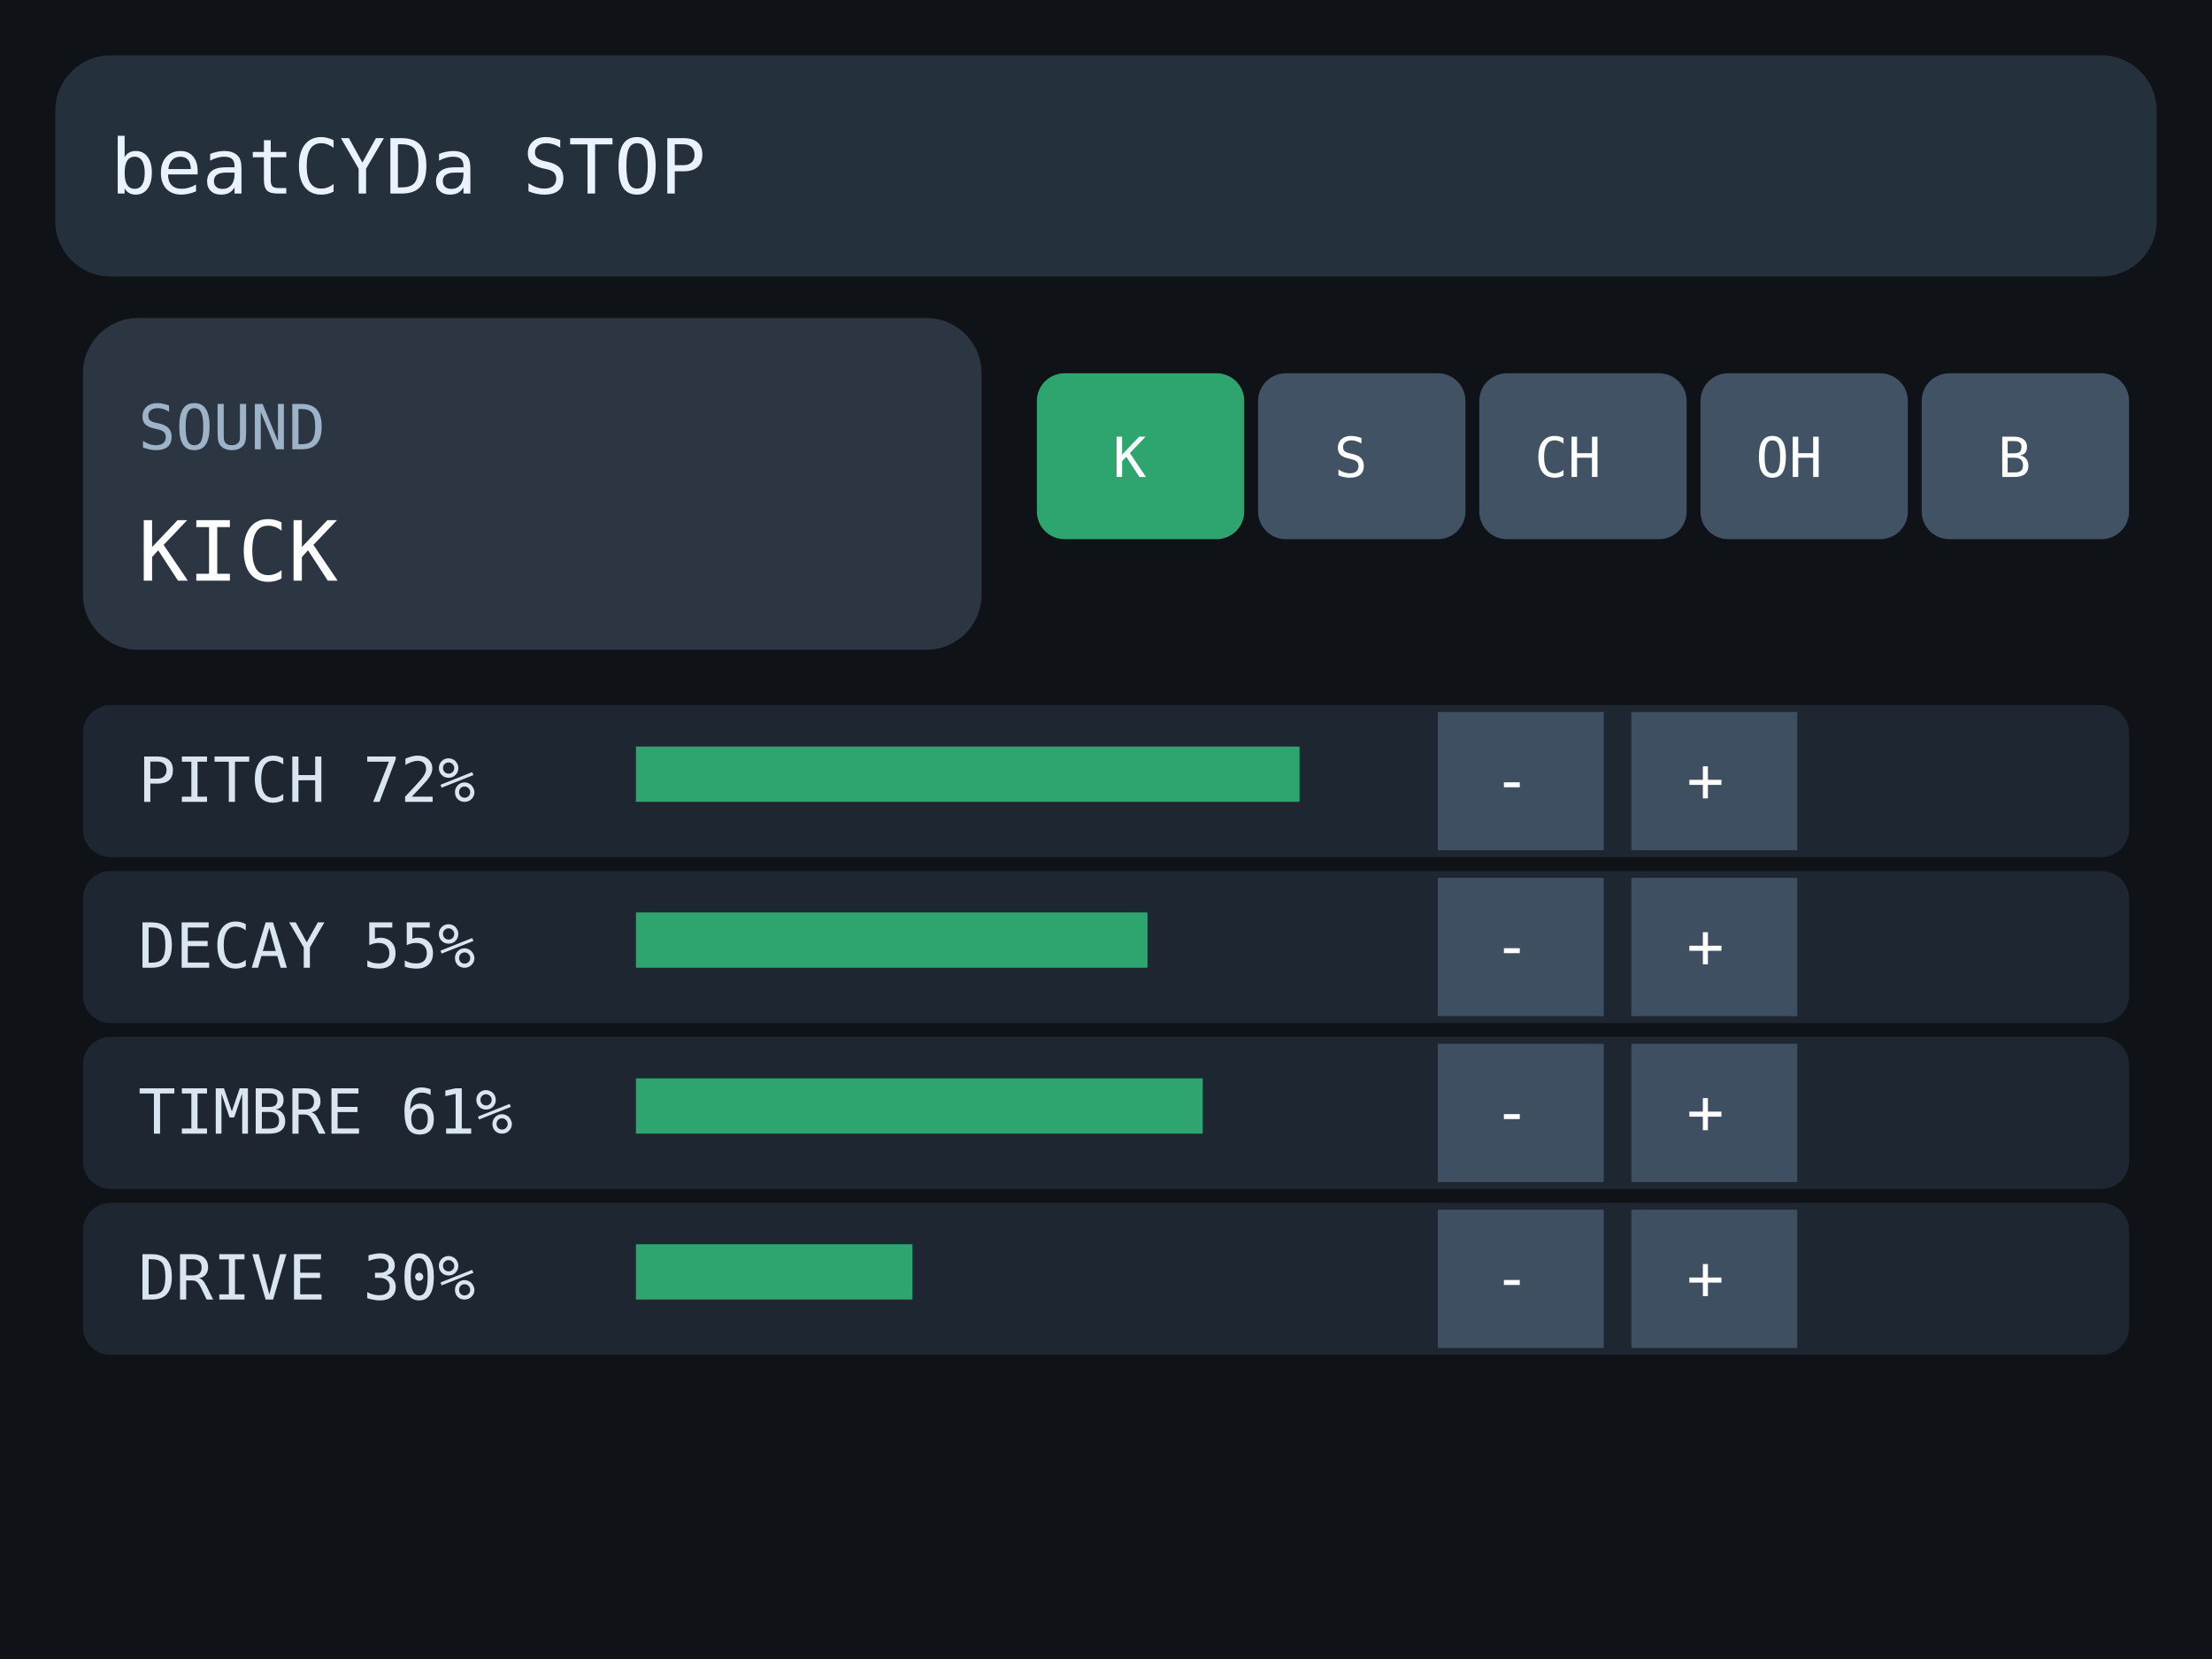
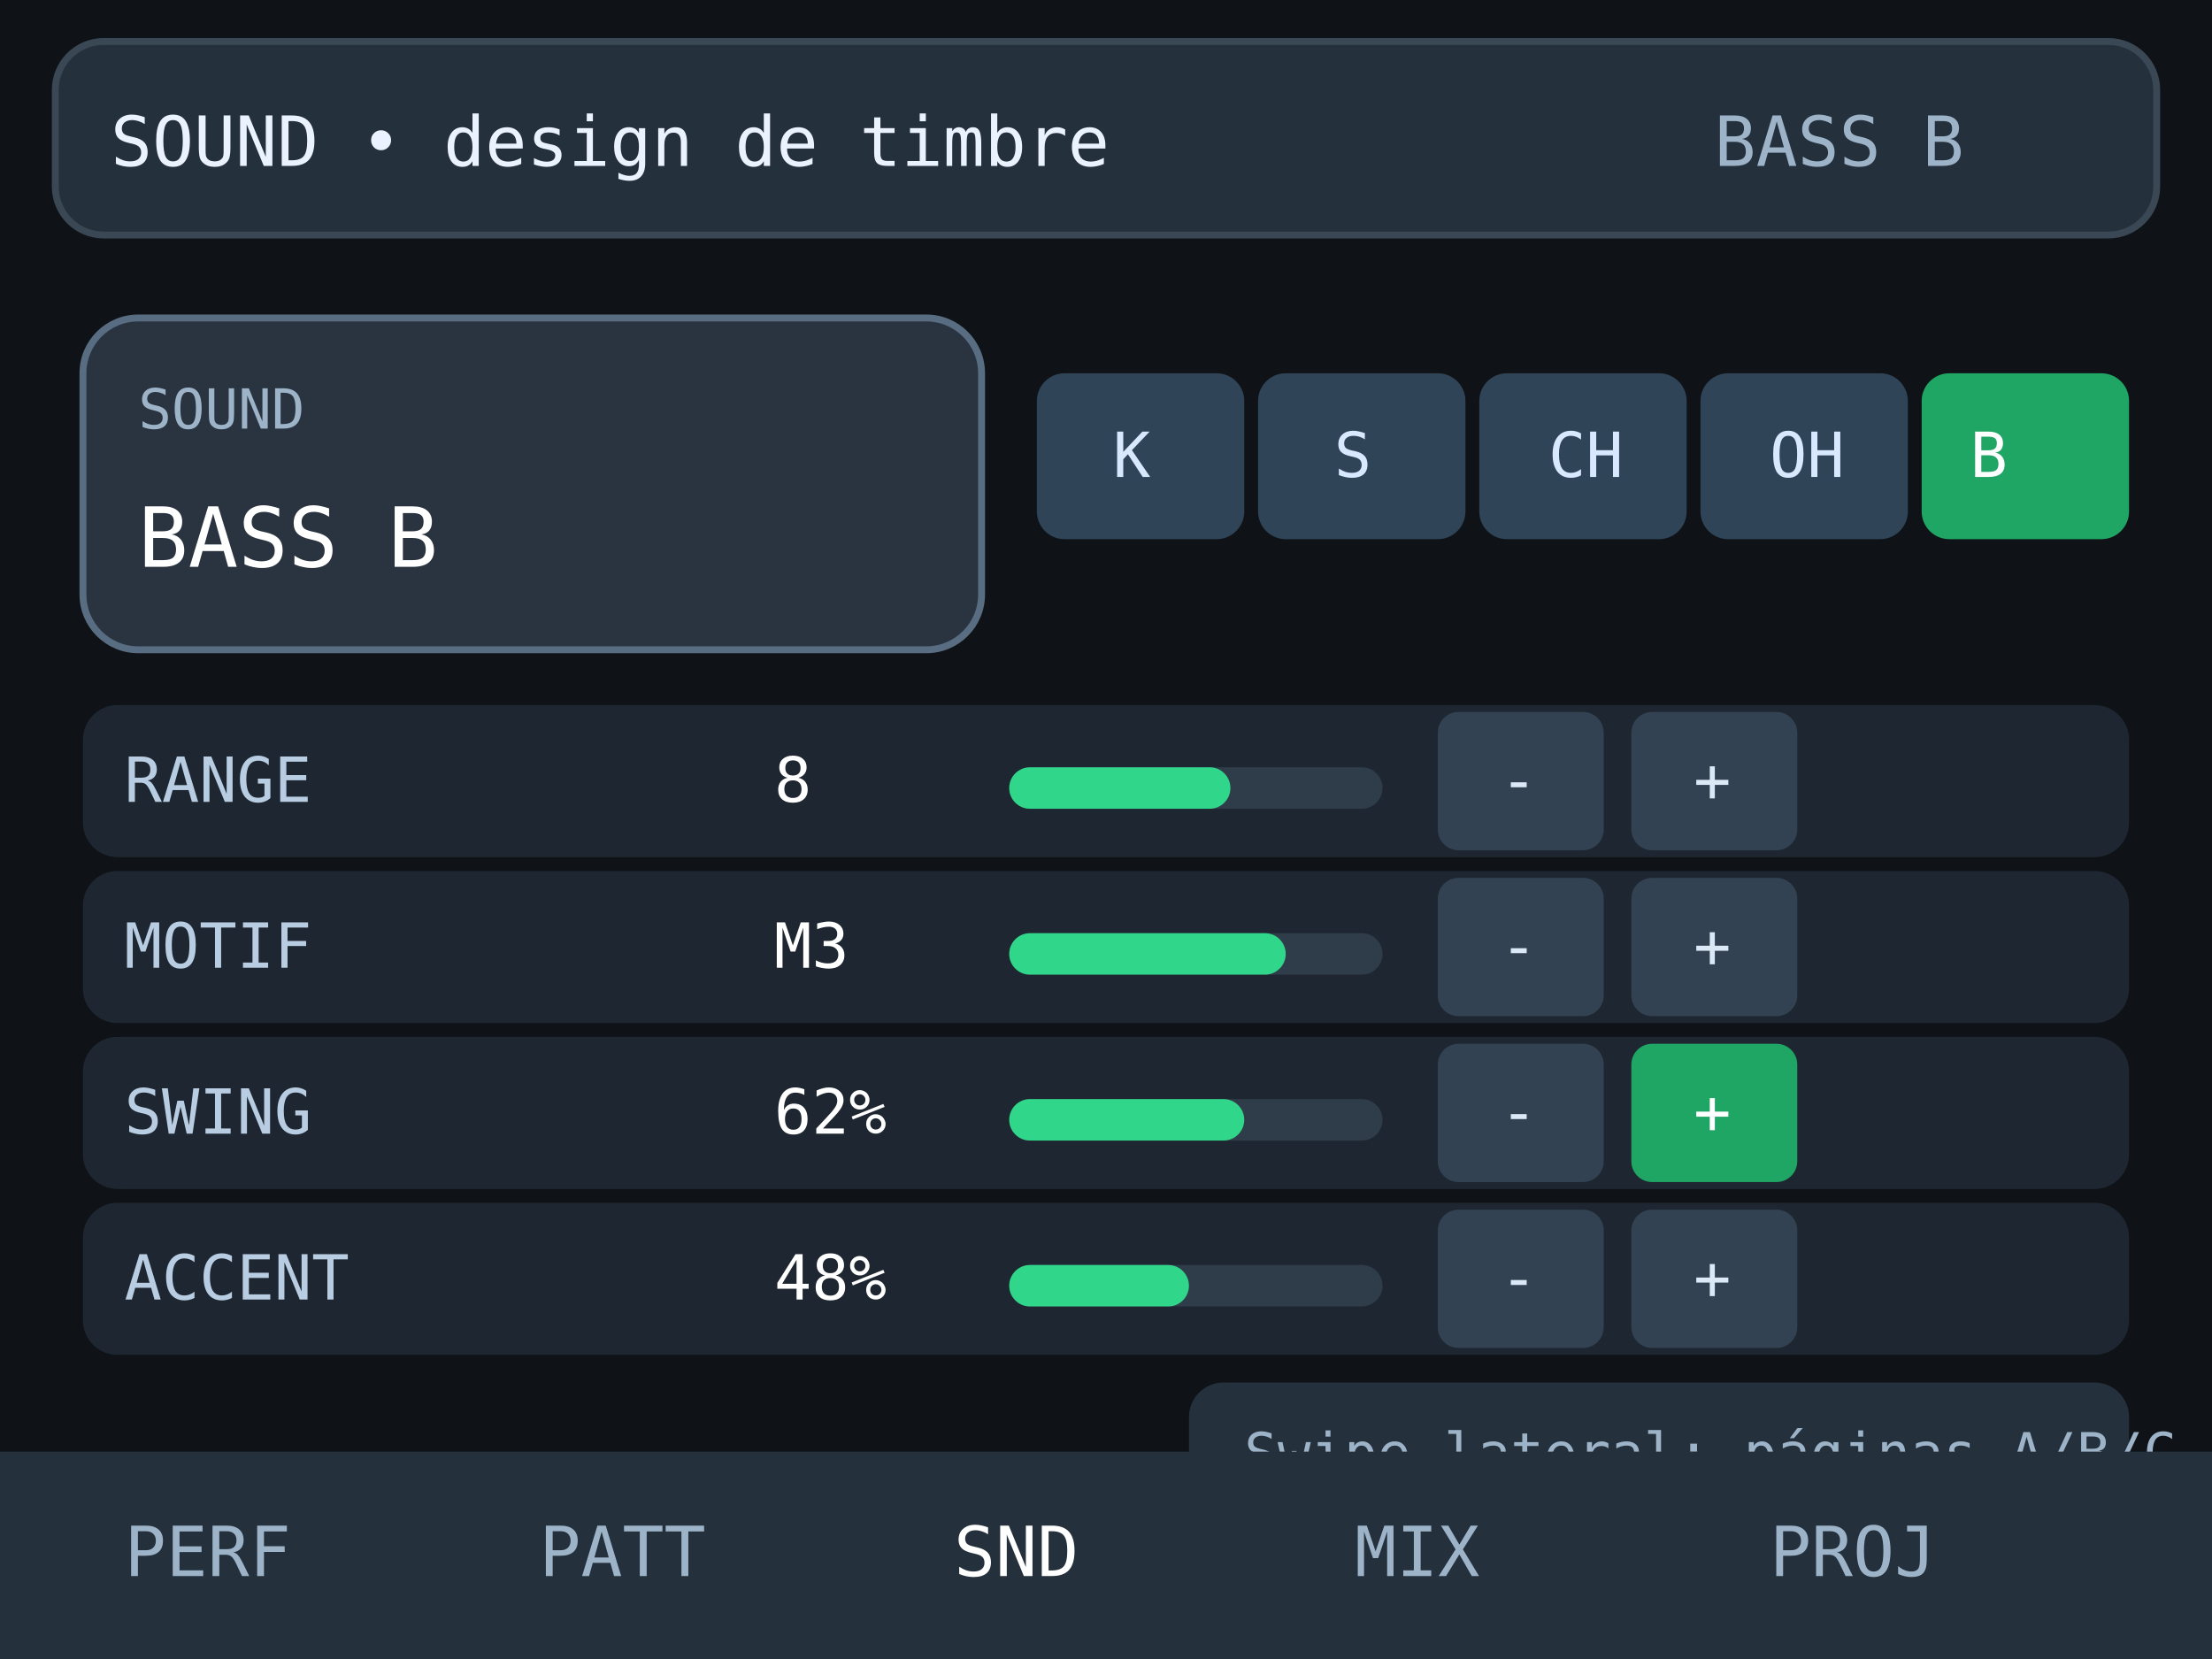
<svg xmlns="http://www.w3.org/2000/svg" width="960" height="720" viewBox="0 0 320 240">
  <rect width="320" height="240" fill="#0f1216" />
-   <rect x="8" y="8" width="304" height="32" rx="8" fill="#24303c" />
-   <text x="16" y="28" fill="#eaf2ff" font-size="11" font-family="monospace">beatCYDa STOP</text>
-   <rect x="12" y="46" width="130" height="48" rx="8" fill="#2b3642" />
-   <text x="20" y="65" fill="#9db3c8" font-size="9" font-family="monospace">SOUND</text>
-   <text x="20" y="84" fill="#ffffff" font-size="12" font-family="monospace">KICK</text>
-   <g font-family="monospace" font-size="8" fill="white">
-     <rect x="150" y="54" width="30" height="24" rx="4" fill="#2ea56e" />
-     <text x="161" y="69">K</text>
-     <rect x="182" y="54" width="30" height="24" rx="4" fill="#405264" />
-     <text x="193" y="69">S</text>
-     <rect x="214" y="54" width="30" height="24" rx="4" fill="#405264" />
-     <text x="222" y="69">CH</text>
-     <rect x="246" y="54" width="30" height="24" rx="4" fill="#405264" />
-     <text x="254" y="69">OH</text>
-     <rect x="278" y="54" width="30" height="24" rx="4" fill="#405264" />
-     <text x="289" y="69">B</text>
+   <rect x="8" y="6" width="304" height="28" rx="7" fill="#24303c" stroke="#3a4754" />
+   <text x="16" y="24" fill="#eaf2ff" font-size="10" font-family="monospace">SOUND • design de timbre</text>
+   <text x="248" y="24" fill="#9db3c8" font-size="10" font-family="monospace">BASS B</text>
+   <rect x="12" y="46" width="130" height="48" rx="8" fill="#2a3440" stroke="#596d82" />
+   <text x="20" y="62" fill="#9db3c8" font-size="8" font-family="monospace">SOUND</text>
+   <text x="20" y="82" fill="#ffffff" font-size="12" font-family="monospace">BASS B</text>
+   <rect x="150" y="54" width="30" height="24" rx="4" fill="#2f4457" />
+   <text x="161" y="69" fill="#d8e8ff" font-size="9" font-family="monospace">K</text>
+   <rect x="182" y="54" width="30" height="24" rx="4" fill="#2f4457" />
+   <text x="193" y="69" fill="#d8e8ff" font-size="9" font-family="monospace">S</text>
+   <rect x="214" y="54" width="30" height="24" rx="4" fill="#2f4457" />
+   <text x="224" y="69" fill="#d8e8ff" font-size="9" font-family="monospace">CH</text>
+   <rect x="246" y="54" width="30" height="24" rx="4" fill="#2f4457" />
+   <text x="256" y="69" fill="#d8e8ff" font-size="9" font-family="monospace">OH</text>
+   <rect x="278" y="54" width="30" height="24" rx="4" fill="#1fa564" />
+   <text x="285" y="69" fill="#ffffff" font-size="9" font-family="monospace">B</text>
+   <g font-family="monospace" font-size="9">
+     <rect x="12" y="102" width="296" height="22" rx="5" fill="#1e2731" />
+     <text x="18" y="116" fill="#b9cde2">RANGE</text>
+     <text x="112" y="116" fill="#fff">8</text>
+     <rect x="208" y="103" width="24" height="20" rx="3" fill="#324252" />
+     <text x="217" y="116" fill="#dbe8f6">-</text>
+     <rect x="236" y="103" width="24" height="20" rx="3" fill="#324252" />
+     <text x="245" y="116" fill="#dbe8f6">+</text>
+     <rect x="146" y="111" width="54" height="6" rx="3" fill="#2f3c49" />
+     <rect x="146" y="111" width="32" height="6" rx="3" fill="#30d689" />
+     <rect x="12" y="126" width="296" height="22" rx="5" fill="#1e2731" />
+     <text x="18" y="140" fill="#b9cde2">MOTIF</text>
+     <text x="112" y="140" fill="#fff">M3</text>
+     <rect x="208" y="127" width="24" height="20" rx="3" fill="#324252" />
+     <text x="217" y="140" fill="#dbe8f6">-</text>
+     <rect x="236" y="127" width="24" height="20" rx="3" fill="#324252" />
+     <text x="245" y="140" fill="#dbe8f6">+</text>
+     <rect x="146" y="135" width="54" height="6" rx="3" fill="#2f3c49" />
+     <rect x="146" y="135" width="40" height="6" rx="3" fill="#30d689" />
+     <rect x="12" y="150" width="296" height="22" rx="5" fill="#1e2731" />
+     <text x="18" y="164" fill="#b9cde2">SWING</text>
+     <text x="112" y="164" fill="#fff">62%</text>
+     <rect x="208" y="151" width="24" height="20" rx="3" fill="#324252" />
+     <text x="217" y="164" fill="#dbe8f6">-</text>
+     <rect x="236" y="151" width="24" height="20" rx="3" fill="#1fa564" />
+     <text x="245" y="164" fill="#fff">+</text>
+     <rect x="146" y="159" width="54" height="6" rx="3" fill="#2f3c49" />
+     <rect x="146" y="159" width="34" height="6" rx="3" fill="#30d689" />
+     <rect x="12" y="174" width="296" height="22" rx="5" fill="#1e2731" />
+     <text x="18" y="188" fill="#b9cde2">ACCENT</text>
+     <text x="112" y="188" fill="#fff">48%</text>
+     <rect x="208" y="175" width="24" height="20" rx="3" fill="#324252" />
+     <text x="217" y="188" fill="#dbe8f6">-</text>
+     <rect x="236" y="175" width="24" height="20" rx="3" fill="#324252" />
+     <text x="245" y="188" fill="#dbe8f6">+</text>
+     <rect x="146" y="183" width="54" height="6" rx="3" fill="#2f3c49" />
+     <rect x="146" y="183" width="26" height="6" rx="3" fill="#30d689" />
  </g>
-   <g font-family="monospace" font-size="9">
-     <rect x="12" y="102" width="296" height="22" rx="4" fill="#1e2731" />
-     <text x="20" y="116" fill="#d9e6f2">PITCH 72%</text>
-     <rect x="92" y="108" width="96" height="8" fill="#2ea56e" />
-     <rect x="208" y="103" width="24" height="20" fill="#3e4f61" />
-     <text x="216" y="116" fill="white">-</text>
-     <rect x="236" y="103" width="24" height="20" fill="#3e4f61" />
-     <text x="244" y="116" fill="white">+</text>
-     <rect x="12" y="126" width="296" height="22" rx="4" fill="#1e2731" />
-     <text x="20" y="140" fill="#d9e6f2">DECAY 55%</text>
-     <rect x="92" y="132" width="74" height="8" fill="#2ea56e" />
-     <rect x="208" y="127" width="24" height="20" fill="#3e4f61" />
-     <text x="216" y="140" fill="white">-</text>
-     <rect x="236" y="127" width="24" height="20" fill="#3e4f61" />
-     <text x="244" y="140" fill="white">+</text>
-     <rect x="12" y="150" width="296" height="22" rx="4" fill="#1e2731" />
-     <text x="20" y="164" fill="#d9e6f2">TIMBRE 61%</text>
-     <rect x="92" y="156" width="82" height="8" fill="#2ea56e" />
-     <rect x="208" y="151" width="24" height="20" fill="#3e4f61" />
-     <text x="216" y="164" fill="white">-</text>
-     <rect x="236" y="151" width="24" height="20" fill="#3e4f61" />
-     <text x="244" y="164" fill="white">+</text>
-     <rect x="12" y="174" width="296" height="22" rx="4" fill="#1e2731" />
-     <text x="20" y="188" fill="#d9e6f2">DRIVE 30%</text>
-     <rect x="92" y="180" width="40" height="8" fill="#2ea56e" />
-     <rect x="208" y="175" width="24" height="20" fill="#3e4f61" />
-     <text x="216" y="188" fill="white">-</text>
-     <rect x="236" y="175" width="24" height="20" fill="#3e4f61" />
-     <text x="244" y="188" fill="white">+</text>
-   </g>
+   <rect x="172" y="200" width="136" height="18" rx="5" fill="#24303c" />
+   <text x="180" y="213" fill="#9db3c8" font-size="8" font-family="monospace">Swipe lateral: páginas A/B/C do BASS</text>
+   <rect x="0" y="210" width="320" height="30" fill="#24303c" />
+   <text x="18" y="228" fill="#9db3c8" font-size="10" font-family="monospace">PERF</text>
+   <text x="78" y="228" fill="#9db3c8" font-size="10" font-family="monospace">PATT</text>
+   <text x="138" y="228" fill="#ffffff" font-size="10" font-family="monospace">SND</text>
+   <text x="196" y="228" fill="#9db3c8" font-size="10" font-family="monospace">MIX</text>
+   <text x="256" y="228" fill="#9db3c8" font-size="10" font-family="monospace">PROJ</text>
</svg>
